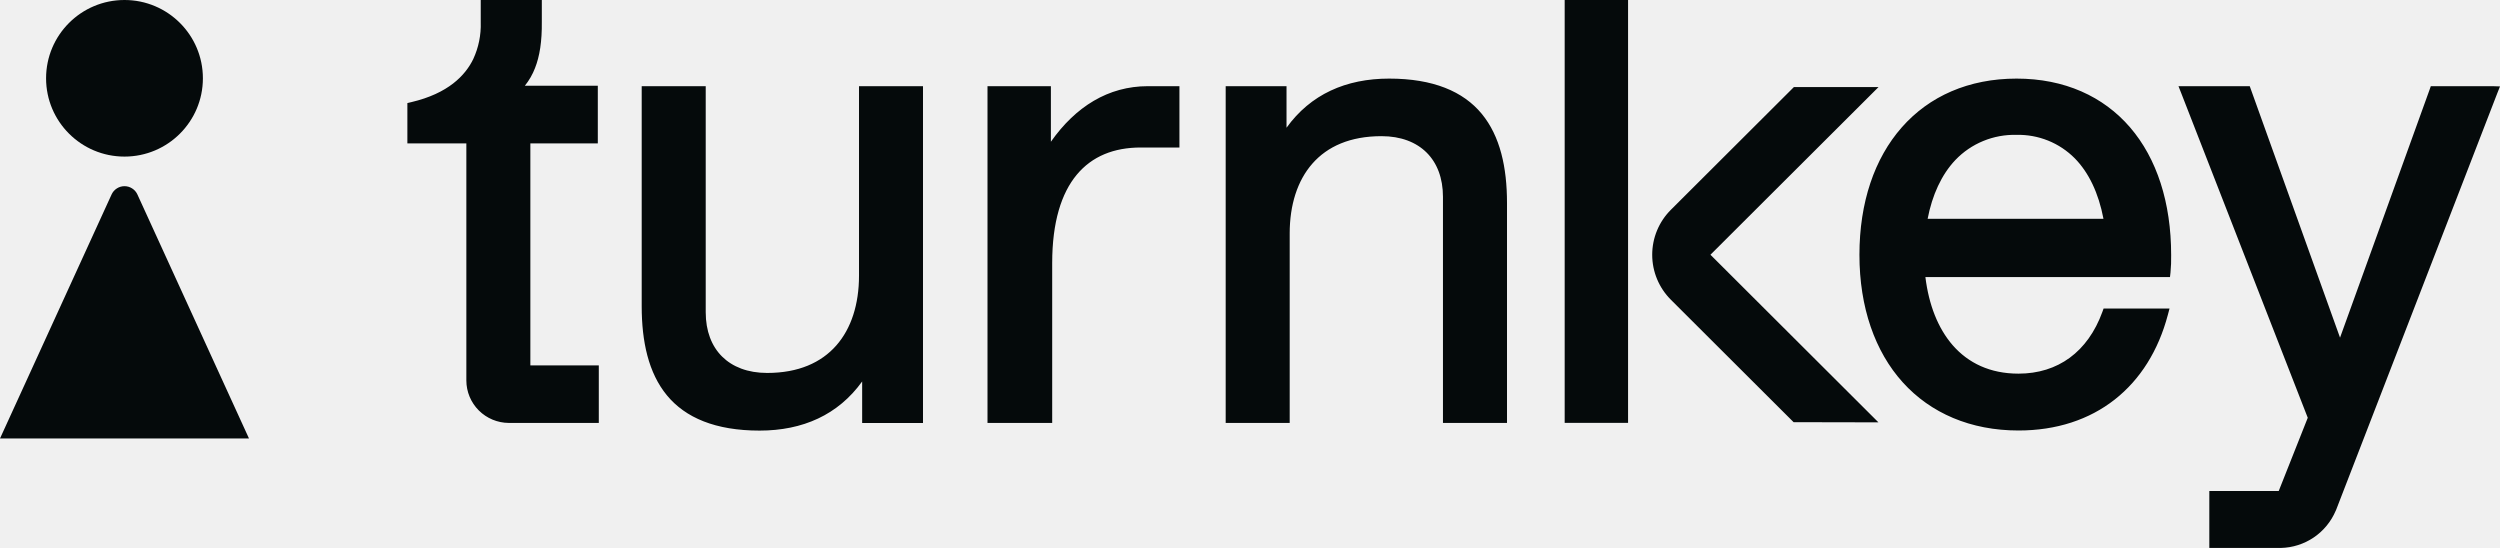
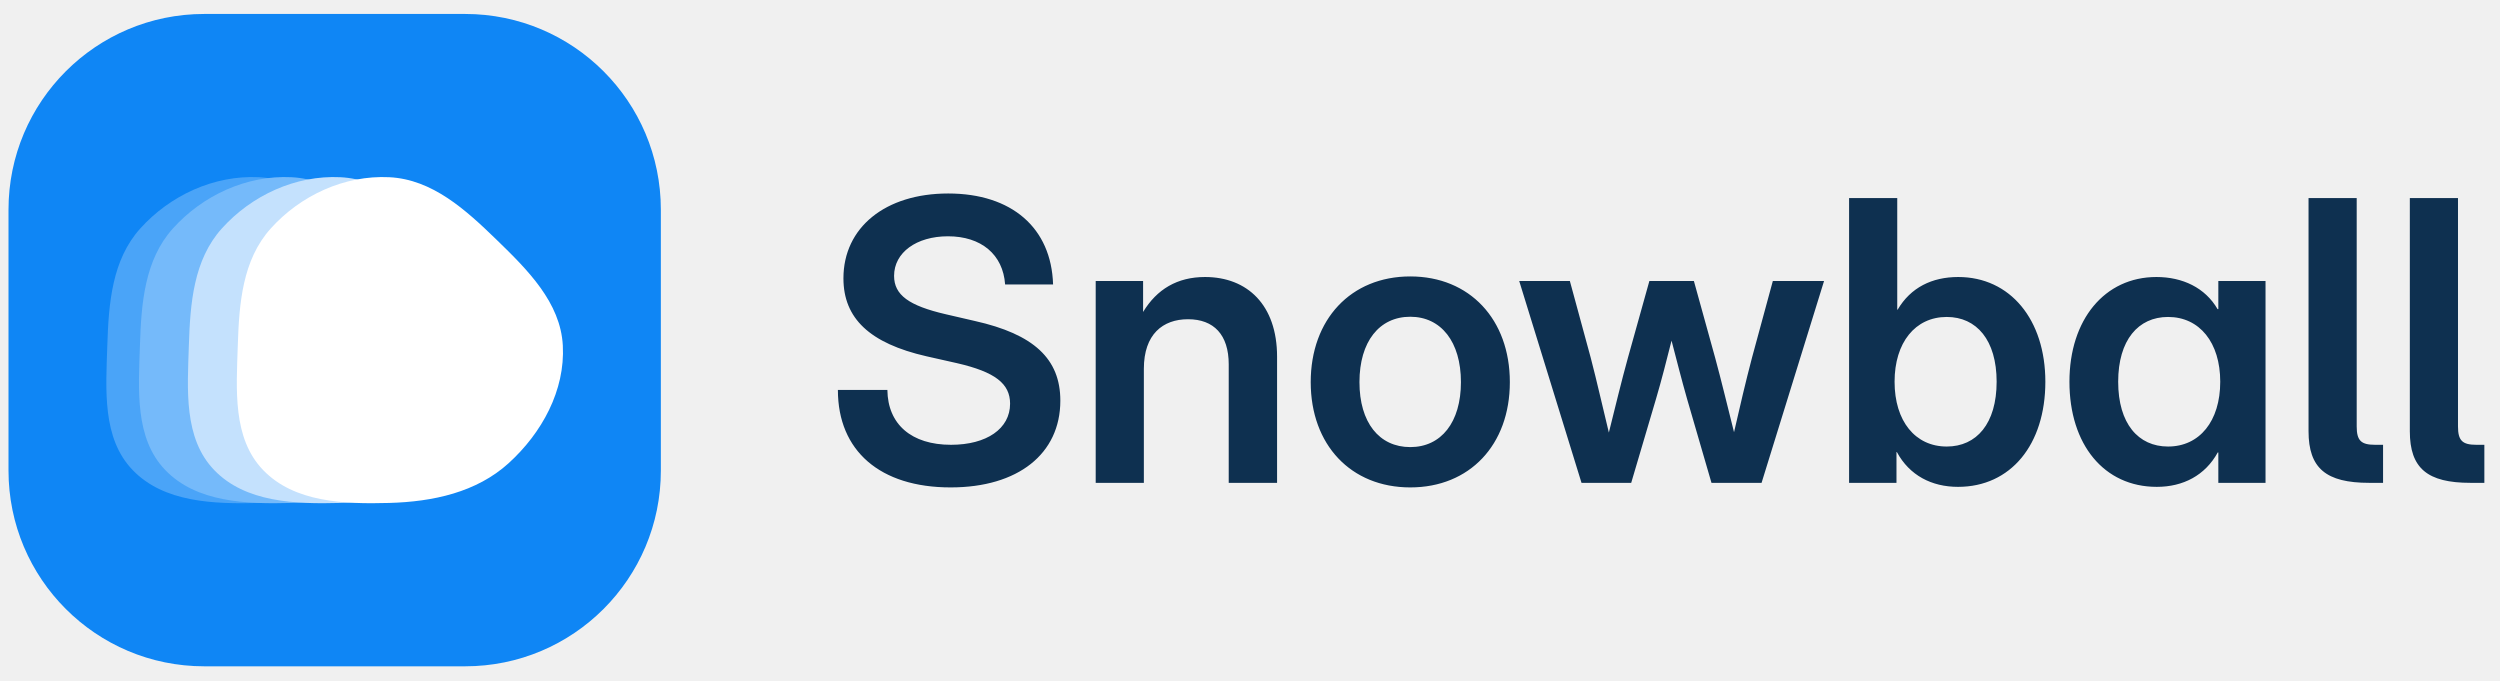
- <svg xmlns="http://www.w3.org/2000/svg" width="146" height="32" viewBox="0 0 146 32" fill="none">
-   <path fill-rule="evenodd" clip-rule="evenodd" d="M91.377 0H91.675H94.782H95.079V0.296V15.99V19.753V24.4V24.697H94.782H91.675H91.377V24.4V0.296V0ZM30.973 21.339V8.376H34.912V5.007H30.652C30.902 4.695 31.103 4.346 31.246 3.972C31.514 3.294 31.656 2.427 31.642 1.261V8.17776e-05H28.075V1.304C28.099 2.044 27.949 2.78 27.637 3.452C27.172 4.405 26.179 5.458 24.021 5.964L23.791 6.019V8.376H27.235V22.225C27.237 22.88 27.499 23.508 27.963 23.971C28.428 24.434 29.057 24.696 29.714 24.699H34.97V21.339H30.975H30.973ZM61.372 8.278C62.811 6.231 64.721 5.033 67.032 5.033H68.879V8.614H66.626C65.048 8.614 63.78 9.125 62.882 10.204C61.985 11.283 61.448 12.967 61.448 15.364V24.699H57.67V5.033H61.372V8.278ZM141.959 5.033H145.572L146 5.047L145.843 5.442L136.41 29.826L136.18 29.738L136.208 29.749L136.406 29.826C136.139 30.457 135.695 30.998 135.128 31.384C134.56 31.77 133.892 31.983 133.206 32H129.024V28.676H133.077L134.773 24.398L127.379 5.428L127.223 5.033H131.385L131.456 5.231L136.658 19.719L141.89 5.231L141.959 5.033ZM50.166 5.033H50.463H53.903V24.704H50.35V22.278C48.947 24.226 46.884 25.147 44.357 25.147C41.785 25.147 40.027 24.396 38.949 23.088C37.871 21.78 37.475 19.954 37.475 17.877V5.033H41.214V18.239C41.214 19.338 41.561 20.217 42.167 20.82C42.774 21.422 43.664 21.78 44.801 21.78C46.636 21.78 47.96 21.173 48.838 20.177C49.716 19.181 50.166 17.765 50.166 16.099V5.033ZM117.768 4.59C114.972 4.59 112.667 5.618 111.066 7.436C109.465 9.254 108.591 11.823 108.591 14.883C108.591 17.944 109.496 20.531 111.123 22.331C112.75 24.131 115.087 25.141 117.879 25.141C120.101 25.141 122.009 24.505 123.501 23.333C124.993 22.161 126.05 20.472 126.601 18.393L126.7 18.02H122.849L122.778 18.217C121.93 20.547 120.184 21.821 117.879 21.821C116.222 21.821 114.946 21.201 114.038 20.162C113.18 19.174 112.641 17.802 112.443 16.18H126.727L126.757 15.917C126.789 15.575 126.802 15.231 126.795 14.887C126.795 11.831 125.959 9.256 124.399 7.442C122.839 5.628 120.564 4.59 117.768 4.59ZM112.574 12.779C112.838 11.396 113.385 10.196 114.195 9.343C114.654 8.863 115.208 8.485 115.823 8.233C116.437 7.98 117.098 7.859 117.762 7.876C118.394 7.861 119.023 7.975 119.609 8.211C120.195 8.447 120.727 8.801 121.171 9.25C121.983 10.078 122.558 11.273 122.843 12.779H112.574ZM81.126 4.59C78.599 4.59 76.536 5.511 75.133 7.46V5.033H71.58V24.698H75.318V13.633C75.318 11.967 75.767 10.55 76.645 9.552C77.523 8.554 78.847 7.952 80.682 7.952C81.82 7.952 82.71 8.309 83.316 8.912C83.922 9.515 84.269 10.394 84.269 11.493V24.701H88.009V11.856C88.009 9.781 87.612 7.956 86.534 6.647C85.456 5.339 83.698 4.59 81.126 4.59ZM109.707 5.084L99.89 14.877L109.7 24.665L104.746 24.655L97.58 17.505C96.881 16.808 96.489 15.863 96.489 14.878C96.489 13.893 96.881 12.948 97.58 12.251L104.764 5.084H109.707Z" fill="#050A0B" />
-   <g clip-path="url(#clip0_1151_3277)">
-     <path d="M8.023 11.354L14.541 25.607H0L6.518 11.354C6.584 11.211 6.69 11.089 6.824 11.004C6.957 10.918 7.112 10.873 7.27 10.873C7.429 10.873 7.584 10.918 7.717 11.004C7.851 11.089 7.957 11.211 8.023 11.354Z" fill="#050A0B" />
-     <path d="M7.27 9.145C9.799 9.145 11.849 7.098 11.849 4.573C11.849 2.047 9.799 0 7.27 0C4.741 0 2.691 2.047 2.691 4.573C2.691 7.098 4.741 9.145 7.27 9.145Z" fill="#050A0B" />
+ <svg xmlns="http://www.w3.org/2000/svg" width="147" height="40" viewBox="0 0 147 40" fill="none">
+   <g clip-path="url(#clip0_8_8)">
+     <path d="M27.351 0.821H12.007C5.652 0.821 0.5 5.973 0.5 12.328V27.672C0.5 34.027 5.652 39.179 12.007 39.179H27.351C33.706 39.179 38.858 34.027 38.858 27.672V12.328C38.858 5.973 33.706 0.821 27.351 0.821Z" fill="#0F86F5" />
+     <path fill-rule="evenodd" clip-rule="evenodd" d="M15.22 10.42C17.753 10.546 19.714 12.338 21.523 14.093C23.355 15.87 25.286 17.784 25.423 20.316C25.564 22.948 24.198 25.455 22.232 27.239C20.344 28.952 17.783 29.502 15.22 29.573C12.562 29.647 9.632 29.543 7.801 27.64C5.994 25.763 6.228 22.903 6.31 20.316C6.388 17.842 6.583 15.284 8.249 13.434C10.001 11.488 12.586 10.29 15.22 10.42Z" fill="#4AA4F8" />
+     <path fill-rule="evenodd" clip-rule="evenodd" d="M17.138 10.42C19.671 10.546 21.632 12.338 23.441 14.093C25.273 15.87 27.204 17.784 27.34 20.316C27.483 22.948 26.116 25.455 24.15 27.239C22.262 28.952 19.701 29.502 17.138 29.573C14.48 29.647 11.55 29.543 9.719 27.64C7.912 25.763 8.146 22.903 8.228 20.316C8.306 17.842 8.501 15.284 10.167 13.434C11.919 11.488 14.504 10.29 17.138 10.42Z" fill="#75BAFA" />
+     <path fill-rule="evenodd" clip-rule="evenodd" d="M20.014 10.42C22.547 10.546 24.509 12.338 26.318 14.093C28.15 15.87 30.081 17.784 30.217 20.316C30.359 22.948 28.992 25.455 27.027 27.239C25.139 28.952 22.578 29.502 20.014 29.573C17.357 29.647 14.427 29.543 12.595 27.64C10.789 25.763 11.023 22.903 11.105 20.316C11.183 17.842 11.378 15.284 13.044 13.434C14.796 11.488 17.381 10.29 20.014 10.42Z" fill="#C4E1FD" />
+     <path fill-rule="evenodd" clip-rule="evenodd" d="M22.891 10.42C25.424 10.546 27.386 12.338 29.195 14.093C31.027 15.87 32.958 17.784 33.094 20.316C33.236 22.948 31.869 25.455 29.904 27.239C28.016 28.952 25.455 29.502 22.891 29.573C20.233 29.647 17.304 29.543 15.472 27.64C13.666 25.763 13.9 22.903 13.982 20.316C14.06 17.842 14.255 15.284 15.921 13.434C17.672 11.488 20.258 10.29 22.891 10.42Z" fill="white" />
+     <path d="M55.898 28.66C51.751 28.66 49.268 26.514 49.268 22.929H52.178C52.201 24.952 53.594 26.154 55.92 26.154C58.011 26.154 59.393 25.21 59.393 23.738C59.393 22.558 58.516 21.873 56.28 21.356L54.482 20.951C51.133 20.187 49.594 18.715 49.594 16.366C49.594 13.377 52.055 11.377 55.752 11.377C59.494 11.377 61.82 13.4 61.921 16.726H59.101C58.977 14.962 57.696 13.894 55.741 13.894C53.887 13.894 52.572 14.849 52.572 16.22C52.572 17.344 53.437 17.974 55.617 18.479L57.314 18.872C60.786 19.648 62.348 21.098 62.348 23.559C62.348 26.683 59.865 28.66 55.898 28.66ZM67.259 21.682V28.391H64.427V16.524H67.214V18.344C68.023 17.007 69.226 16.288 70.855 16.288C73.339 16.288 75.092 17.928 75.092 20.974V28.391H72.249V21.424C72.249 19.682 71.372 18.771 69.855 18.771C68.372 18.771 67.259 19.659 67.259 21.682ZM82.924 28.66C79.43 28.66 77.07 26.154 77.07 22.469C77.07 18.783 79.43 16.254 82.924 16.254C86.42 16.254 88.779 18.783 88.779 22.469C88.779 26.154 86.42 28.66 82.924 28.66ZM82.924 26.289C84.745 26.289 85.903 24.829 85.903 22.469C85.903 20.097 84.734 18.625 82.924 18.625C81.104 18.625 79.936 20.086 79.936 22.469C79.936 24.84 81.093 26.289 82.924 26.289ZM92.993 28.391L89.33 16.524H92.308L93.533 21.03C93.904 22.446 94.241 23.963 94.601 25.435C94.971 23.963 95.331 22.446 95.724 21.03L96.983 16.524H99.601L100.849 21.03C101.231 22.435 101.59 23.941 101.961 25.413C102.298 23.941 102.647 22.435 103.018 21.03L104.242 16.524H107.254L103.58 28.391H100.635L99.197 23.446C98.882 22.345 98.59 21.188 98.287 20.03C97.994 21.188 97.702 22.345 97.376 23.446L95.915 28.391H92.993ZM115.132 28.627C113.581 28.627 112.277 27.953 111.536 26.581H111.513V28.391H108.726V11.647H111.558V18.209H111.581C112.345 16.906 113.603 16.288 115.143 16.288C118.2 16.288 120.267 18.794 120.267 22.446C120.267 26.143 118.234 28.627 115.132 28.627ZM114.469 26.256C116.222 26.256 117.402 24.907 117.402 22.446C117.402 19.996 116.222 18.637 114.469 18.637C112.615 18.637 111.401 20.142 111.401 22.446C111.401 24.761 112.615 26.256 114.469 26.256ZM126.819 28.627C123.718 28.627 121.683 26.143 121.683 22.446C121.683 18.794 123.751 16.288 126.796 16.288C128.336 16.288 129.662 16.917 130.393 18.176H130.438V16.524H133.213V28.391H130.438V26.604H130.404C129.662 27.953 128.37 28.627 126.819 28.627ZM127.482 26.256C129.336 26.256 130.55 24.761 130.55 22.446C130.55 20.142 129.336 18.637 127.482 18.637C125.729 18.637 124.549 19.996 124.549 22.446C124.549 24.907 125.729 26.256 127.482 26.256ZM139.304 28.391C136.776 28.391 135.742 27.537 135.742 25.357V11.647H138.574V25.076C138.574 25.907 138.832 26.154 139.653 26.154H140.124V28.391H139.304ZM145.26 28.391C142.732 28.391 141.698 27.537 141.698 25.357V11.647H144.53V25.076C144.53 25.907 144.788 26.154 145.608 26.154H146.08V28.391H145.26Z" fill="#0E3050" />
  </g>
  <defs>
-     <clipPath id="clip0_1151_3277">
-       <rect width="14.54" height="25.607" fill="white" />
+     <clipPath id="clip0_8_8">
+       <rect width="146" height="38.358" fill="white" transform="translate(0.5 0.821045)" />
    </clipPath>
  </defs>
</svg>
